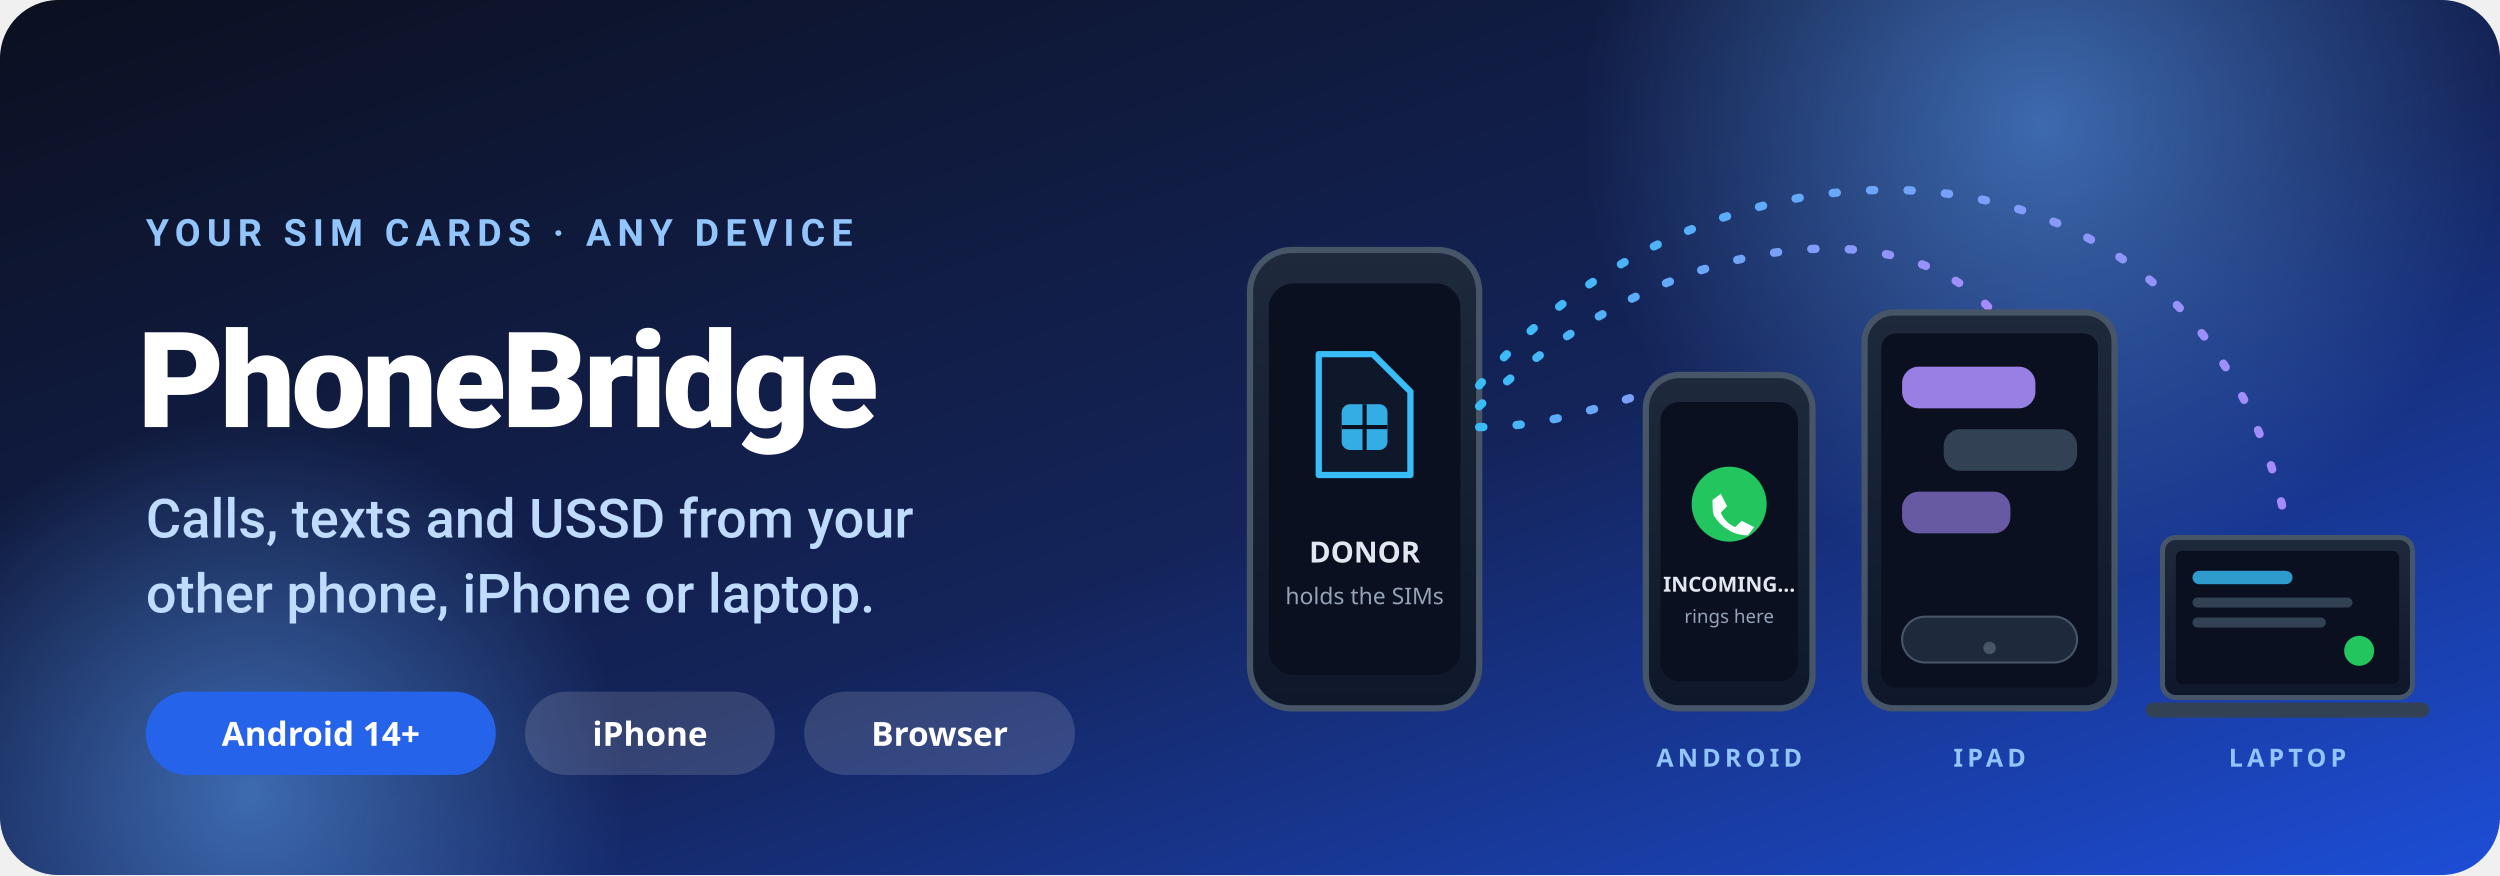
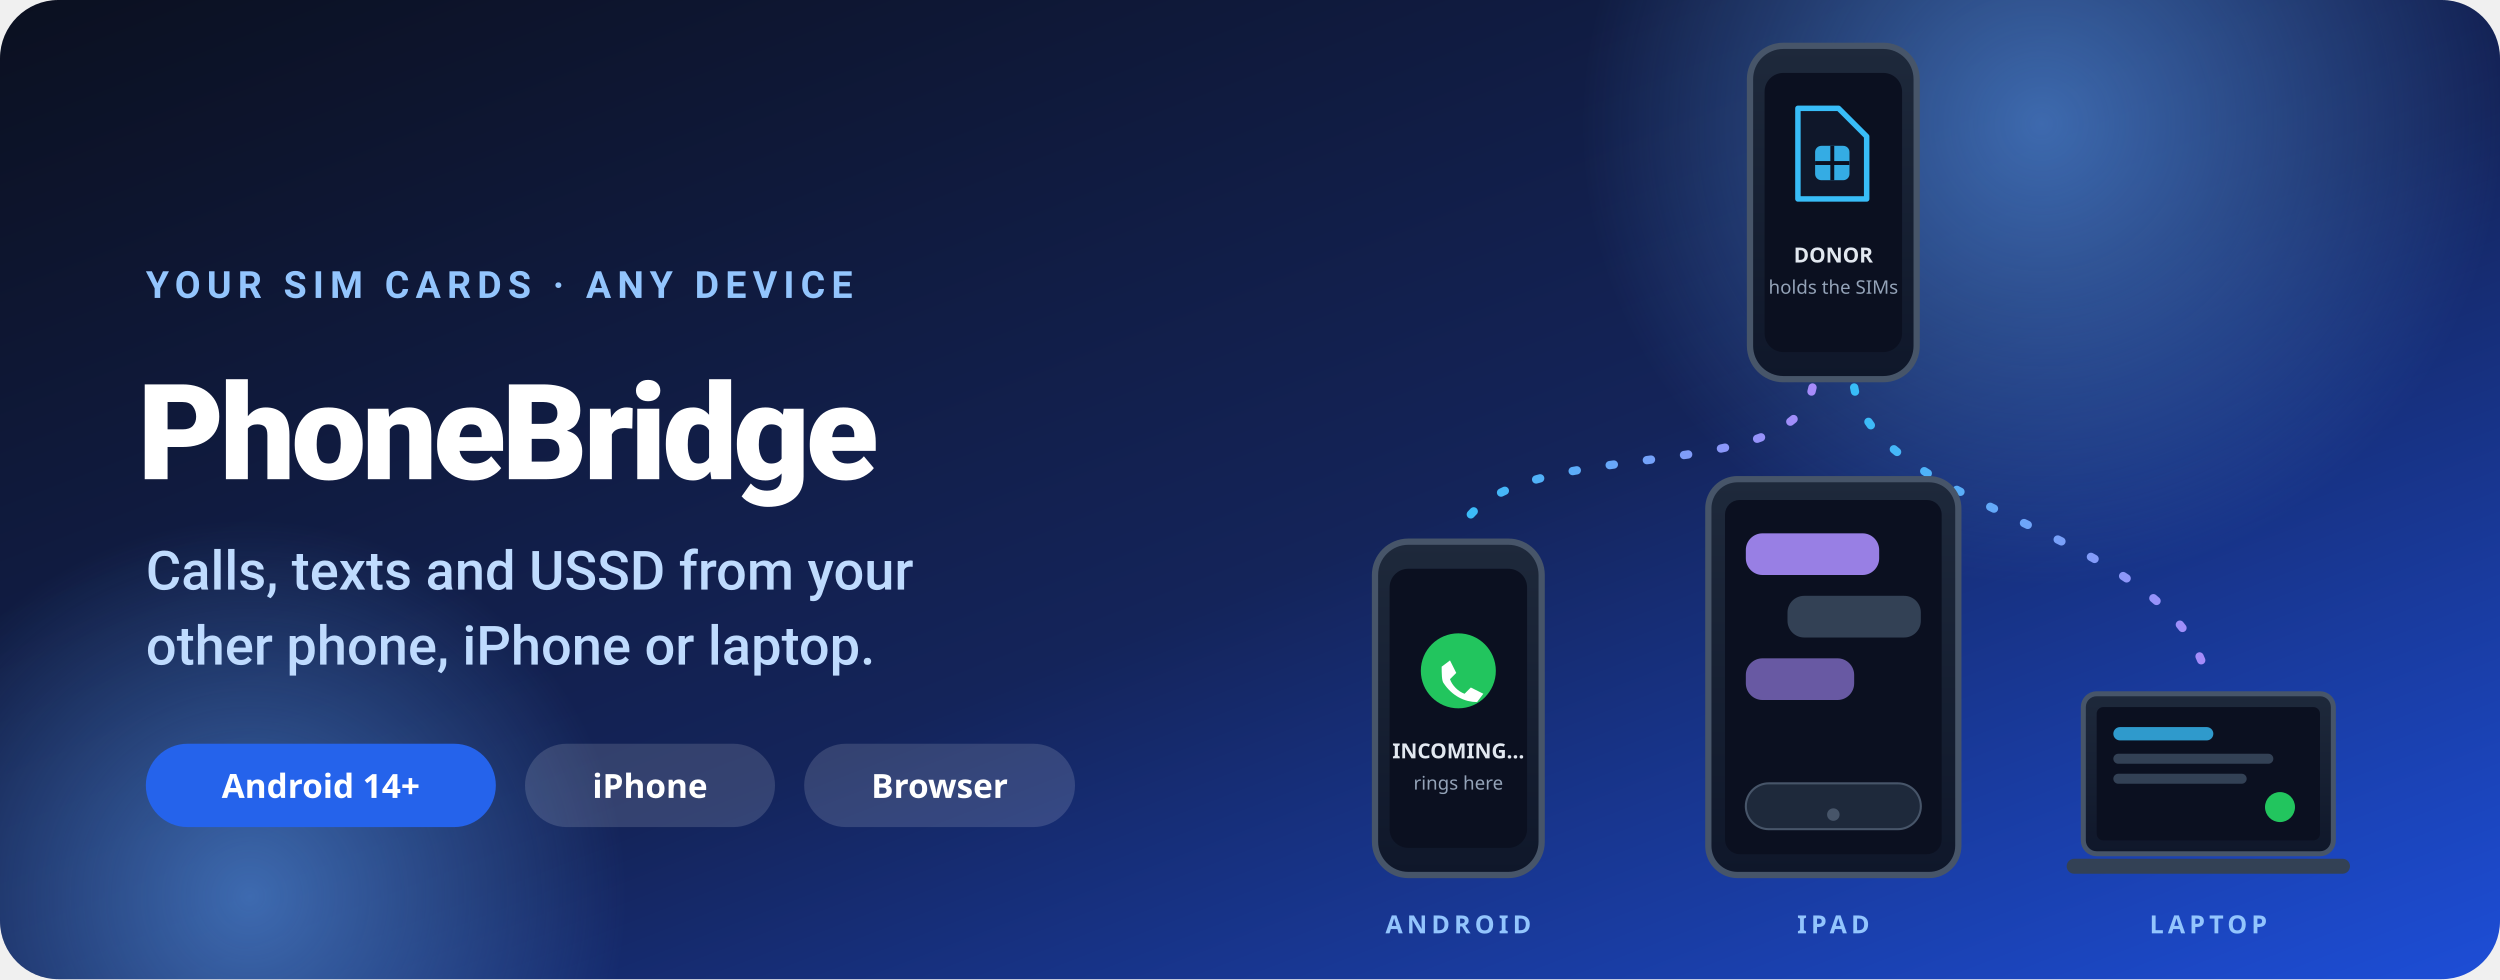
- <svg xmlns="http://www.w3.org/2000/svg" viewBox="0 0 1200 420" width="1200" height="420" role="img" aria-label="PhoneBridge: your SIM cards on any device">
+ <svg xmlns="http://www.w3.org/2000/svg" viewBox="0 0 1200 470" width="1200" height="470" role="img" aria-label="PhoneBridge: your SIM cards on any device">
  <defs>
    <linearGradient id="bg" x1="0" y1="0" x2="1" y2="1">
      <stop offset="0" stop-color="#0b1020" />
      <stop offset="0.55" stop-color="#14245a" />
      <stop offset="1" stop-color="#1d4ed8" />
    </linearGradient>
    <linearGradient id="phone" x1="0" y1="0" x2="0" y2="1">
      <stop offset="0" stop-color="#1e293b" />
      <stop offset="1" stop-color="#0f172a" />
    </linearGradient>
    <linearGradient id="beam" x1="0" y1="0" x2="1" y2="0">
      <stop offset="0" stop-color="#38bdf8" />
      <stop offset="1" stop-color="#a78bfa" />
    </linearGradient>
    <radialGradient id="glow">
      <stop offset="0" stop-color="#60a5fa" stop-opacity=".55" />
      <stop offset="1" stop-color="#60a5fa" stop-opacity="0" />
    </radialGradient>
    <clipPath id="round">
-       <rect width="1200" height="420" rx="28" />
+       <rect width="1200" height="470" rx="28" />
    </clipPath>
  </defs>
  <style>
    .t1{font:800 64px/1 system-ui,-apple-system,'Segoe UI',Roboto,sans-serif;fill:#fff;letter-spacing:-2px}
    .t2{font:500 26px system-ui,-apple-system,'Segoe UI',Roboto,sans-serif;fill:#bfdbfe}
    .t3{font:600 18px system-ui,-apple-system,'Segoe UI',Roboto,sans-serif;fill:#93c5fd;letter-spacing:3px}
    .line{fill:none;stroke:url(#beam);stroke-width:4;stroke-linecap:round;stroke-dasharray:2 16;animation:flow 1.2s linear infinite}
    .wave{fill:none;stroke:#38bdf8;stroke-width:3;transform-box:fill-box;transform-origin:center;animation:ping 2.4s ease-out infinite;opacity:0}
    .w2{animation-delay:.8s}.w3{animation-delay:1.6s}
    .float{animation:bob 5s ease-in-out infinite}.float2{animation:bob 5s ease-in-out -2.5s infinite}
    .orb{animation:drift 14s ease-in-out infinite}
    .tick{animation:blink 2.4s ease-in-out infinite}
    @keyframes flow{to{stroke-dashoffset:-36}}
    @keyframes ping{0%{transform:scale(.4);opacity:.9}100%{transform:scale(1.6);opacity:0}}
    @keyframes bob{0%,100%{transform:translateY(0)}50%{transform:translateY(-6px)}}
    @keyframes drift{0%,100%{transform:translate(0,0)}50%{transform:translate(40px,-20px)}}
    @keyframes blink{0%,100%{opacity:.35}50%{opacity:1}}
    @media (prefers-reduced-motion:reduce){*{animation:none!important}}
  </style>
  <g clip-path="url(#round)">
-     <rect width="1200" height="420" fill="url(#bg)" />
+     <rect width="1200" height="470" fill="url(#bg)" />
    <circle class="orb" cx="980" cy="60" r="220" fill="url(#glow)" />
-     <circle class="orb" cx="120" cy="380" r="180" fill="url(#glow)" style="animation-delay:-6s" />
-     <text class="t3" x="70" y="118">YOUR SIM CARDS · ANY DEVICE</text>
-     <text class="t1" x="66" y="205">PhoneBridge</text>
-     <text class="t2" x="70" y="258">Calls, texts and USSD from your</text>
-     <text class="t2" x="70" y="294">other phone, iPhone or laptop.</text>
-     <g transform="translate(70,332)">
+     <circle class="orb" cx="120" cy="430" r="180" fill="url(#glow)" style="animation-delay:-6s" />
+     <text class="t3" x="70" y="143">YOUR SIM CARDS · ANY DEVICE</text>
+     <text class="t1" x="66" y="230">PhoneBridge</text>
+     <text class="t2" x="70" y="283">Calls, texts and USSD from your</text>
+     <text class="t2" x="70" y="319">other phone, iPhone or laptop.</text>
+     <g transform="translate(70,357)">
      <rect width="168" height="40" rx="20" fill="#2563eb" />
      <text x="84" y="26" text-anchor="middle" font-family="system-ui,sans-serif" font-weight="700" font-size="16" fill="#fff">Android 14+</text>
      <rect x="182" width="120" height="40" rx="20" fill="#ffffff" fill-opacity=".14" />
      <text x="242" y="26" text-anchor="middle" font-family="system-ui,sans-serif" font-weight="700" font-size="16" fill="#fff">iPhone</text>
      <rect x="316" width="130" height="40" rx="20" fill="#ffffff" fill-opacity=".14" />
      <text x="381" y="26" text-anchor="middle" font-family="system-ui,sans-serif" font-weight="700" font-size="16" fill="#fff">Browser</text>
    </g>
-     <g transform="translate(600,120)">
+     <g transform="translate(840,22)">
      <g class="float">
-         <rect width="110" height="220" rx="20" fill="url(#phone)" stroke="#475569" stroke-width="3" />
-         <rect x="9" y="16" width="92" height="188" rx="12" fill="#0b1020" />
-         <g transform="translate(33,50)">
-           <path d="M0 0H26L44 18V58H0Z" fill="#0f172a" stroke="#38bdf8" stroke-width="3" stroke-linejoin="round" />
+         <rect width="80" height="160" rx="16" fill="url(#phone)" stroke="#475569" stroke-width="3" />
+         <rect x="7" y="13" width="66" height="134" rx="9" fill="#0b1020" />
+         <g transform="translate(23,30) scale(.75)">
+           <path d="M0 0H26L44 18V58H0Z" fill="#0f172a" stroke="#38bdf8" stroke-width="3.5" stroke-linejoin="round" />
          <rect x="11" y="24" width="22" height="22" rx="4" fill="#38bdf8" opacity=".9" />
-           <path d="M11 35H33M22 24V46" stroke="#0b1020" stroke-width="2" />
+           <path d="M11 35H33M22 24V46" stroke="#0b1020" stroke-width="2.5" />
        </g>
-         <text x="55" y="150" text-anchor="middle" font-family="system-ui,sans-serif" font-weight="700" font-size="14" fill="#e2e8f0">DONOR</text>
-         <text x="55" y="170" text-anchor="middle" font-family="system-ui,sans-serif" font-size="11" fill="#94a3b8">holds the SIMs</text>
+         <text x="40" y="104" text-anchor="middle" font-family="system-ui,sans-serif" font-weight="700" font-size="10" fill="#e2e8f0">DONOR</text>
+         <text x="40" y="119" text-anchor="middle" font-family="system-ui,sans-serif" font-size="9" fill="#94a3b8">holds the SIMs</text>
      </g>
    </g>
-     <path class="line" d="M710 205 C 760 205, 795 182, 830 180" />
-     <path class="line" d="M710 195 C 800 110, 910 100, 955 148" style="animation-delay:-.4s" />
-     <path class="line" d="M710 185 C 820 50, 1060 50, 1098 255" style="animation-delay:-.8s" />
-     <g transform="translate(790,180)">
+     <path class="line" d="M870 186 C 860 236, 722 206, 700 256" />
+     <path class="line" d="M880 186 L 880 226" style="animation-delay:-.4s" />
+     <path class="line" d="M890 186 C 900 246, 1050 256, 1060 330" style="animation-delay:-.8s" />
+     <g transform="translate(660,260)">
      <g class="float">
        <circle class="wave" cx="40" cy="80" r="46" />
        <circle class="wave w2" cx="40" cy="80" r="46" />
        <circle class="wave w3" cx="40" cy="80" r="46" />
        <rect width="80" height="160" rx="16" fill="url(#phone)" stroke="#475569" stroke-width="3" />
        <rect x="7" y="13" width="66" height="134" rx="9" fill="#0b1020" />
        <circle cx="40" cy="62" r="18" fill="#22c55e" />
        <path d="M33 68c4 6 10 9 16 9l3-4-6-3-3 3c-3-1-6-4-7-7l3-3-3-6-4 3c0 3 0 7 1 8z" fill="#fff" class="tick" />
        <text x="40" y="104" text-anchor="middle" font-family="system-ui,sans-serif" font-weight="700" font-size="10" fill="#e2e8f0">INCOMING…</text>
        <text x="40" y="119" text-anchor="middle" font-family="system-ui,sans-serif" font-size="9" fill="#94a3b8">rings here</text>
      </g>
    </g>
-     <text x="830" y="368" text-anchor="middle" font-family="system-ui,sans-serif" font-weight="600" font-size="12" letter-spacing="2" fill="#93c5fd">ANDROID</text>
-     <g transform="translate(895,150)">
+     <text x="700" y="448" text-anchor="middle" font-family="system-ui,sans-serif" font-weight="600" font-size="12" letter-spacing="2" fill="#93c5fd">ANDROID</text>
+     <g transform="translate(820,230)">
      <g class="float2">
        <rect width="120" height="190" rx="14" fill="url(#phone)" stroke="#475569" stroke-width="3" />
        <rect x="8" y="10" width="104" height="170" rx="7" fill="#0b1020" />
        <rect x="18" y="26" width="64" height="20" rx="8" fill="#a78bfa" opacity=".9" class="tick" />
        <rect x="38" y="56" width="64" height="20" rx="8" fill="#334155" />
        <rect x="18" y="86" width="52" height="20" rx="8" fill="#a78bfa" opacity=".6" />
        <rect x="18" y="146" width="84" height="22" rx="11" fill="#1e293b" stroke="#475569" />
        <circle cx="60" cy="161" r="3" fill="#475569" />
      </g>
    </g>
-     <text x="955" y="368" text-anchor="middle" font-family="system-ui,sans-serif" font-weight="600" font-size="12" letter-spacing="2" fill="#93c5fd">IPAD</text>
-     <g transform="translate(1030,258) scale(.8)">
+     <text x="880" y="448" text-anchor="middle" font-family="system-ui,sans-serif" font-weight="600" font-size="12" letter-spacing="2" fill="#93c5fd">IPAD</text>
+     <g transform="translate(992,333) scale(.8)">
      <g class="float">
        <rect x="10" y="0" width="150" height="96" rx="8" fill="url(#phone)" stroke="#475569" stroke-width="3" />
        <rect x="18" y="8" width="134" height="80" rx="4" fill="#0b1020" />
        <rect x="28" y="20" width="60" height="8" rx="4" fill="#38bdf8" opacity=".8" />
        <rect x="28" y="36" width="96" height="6" rx="3" fill="#334155" />
        <rect x="28" y="48" width="80" height="6" rx="3" fill="#334155" />
        <circle cx="128" cy="68" r="9" fill="#22c55e" class="tick" />
        <rect x="0" y="99" width="170" height="9" rx="4.5" fill="#334155" />
      </g>
    </g>
-     <text x="1098" y="368" text-anchor="middle" font-family="system-ui,sans-serif" font-weight="600" font-size="12" letter-spacing="2" fill="#93c5fd">LAPTOP</text>
+     <text x="1060" y="448" text-anchor="middle" font-family="system-ui,sans-serif" font-weight="600" font-size="12" letter-spacing="2" fill="#93c5fd">LAPTOP</text>
  </g>
</svg>
